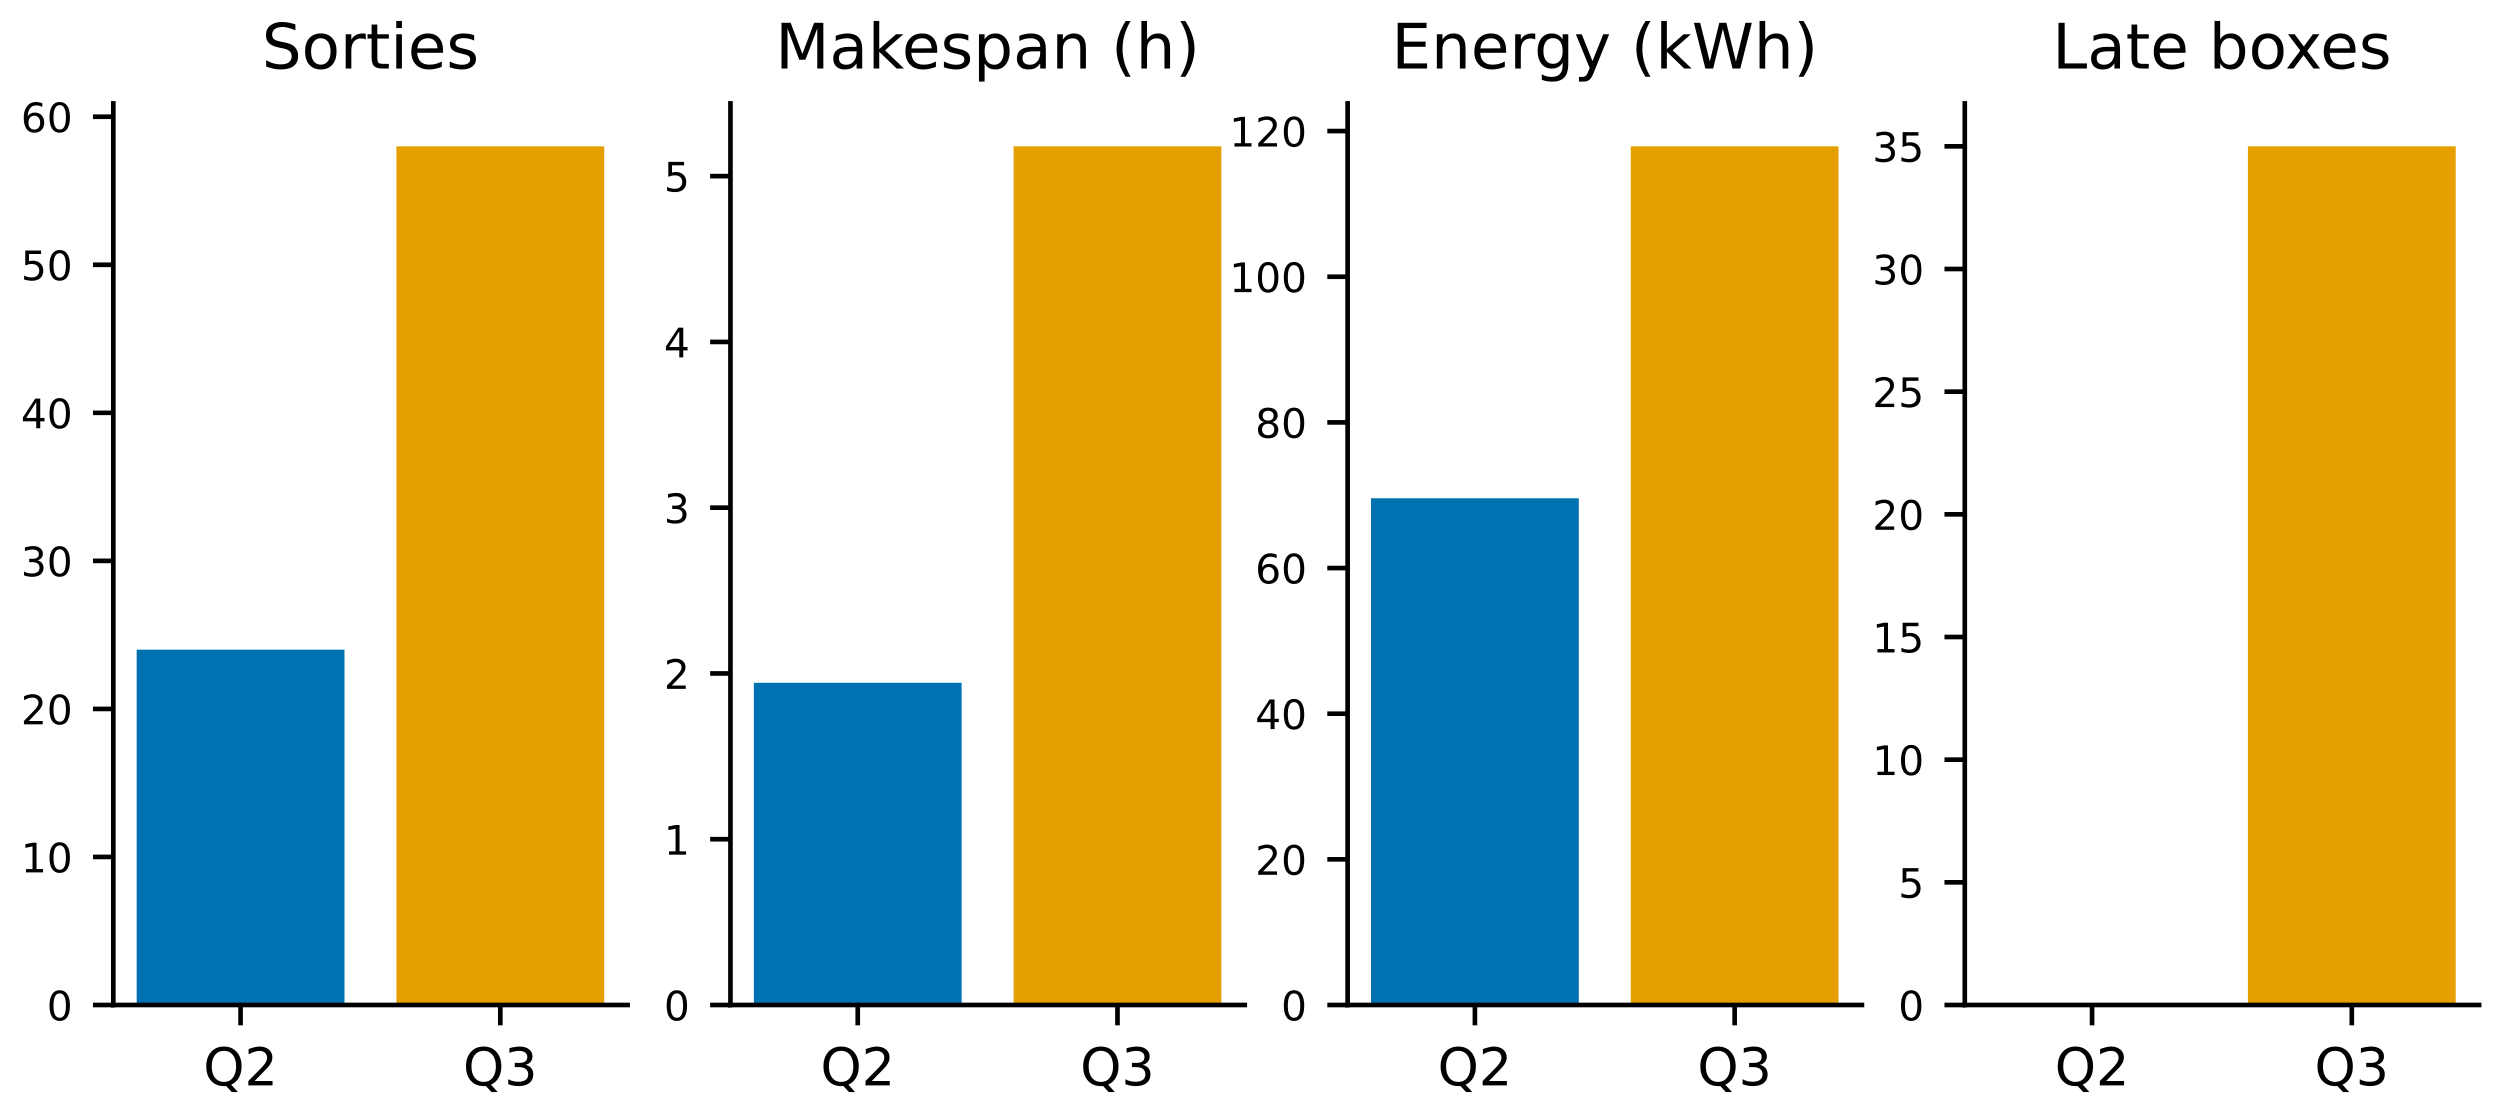
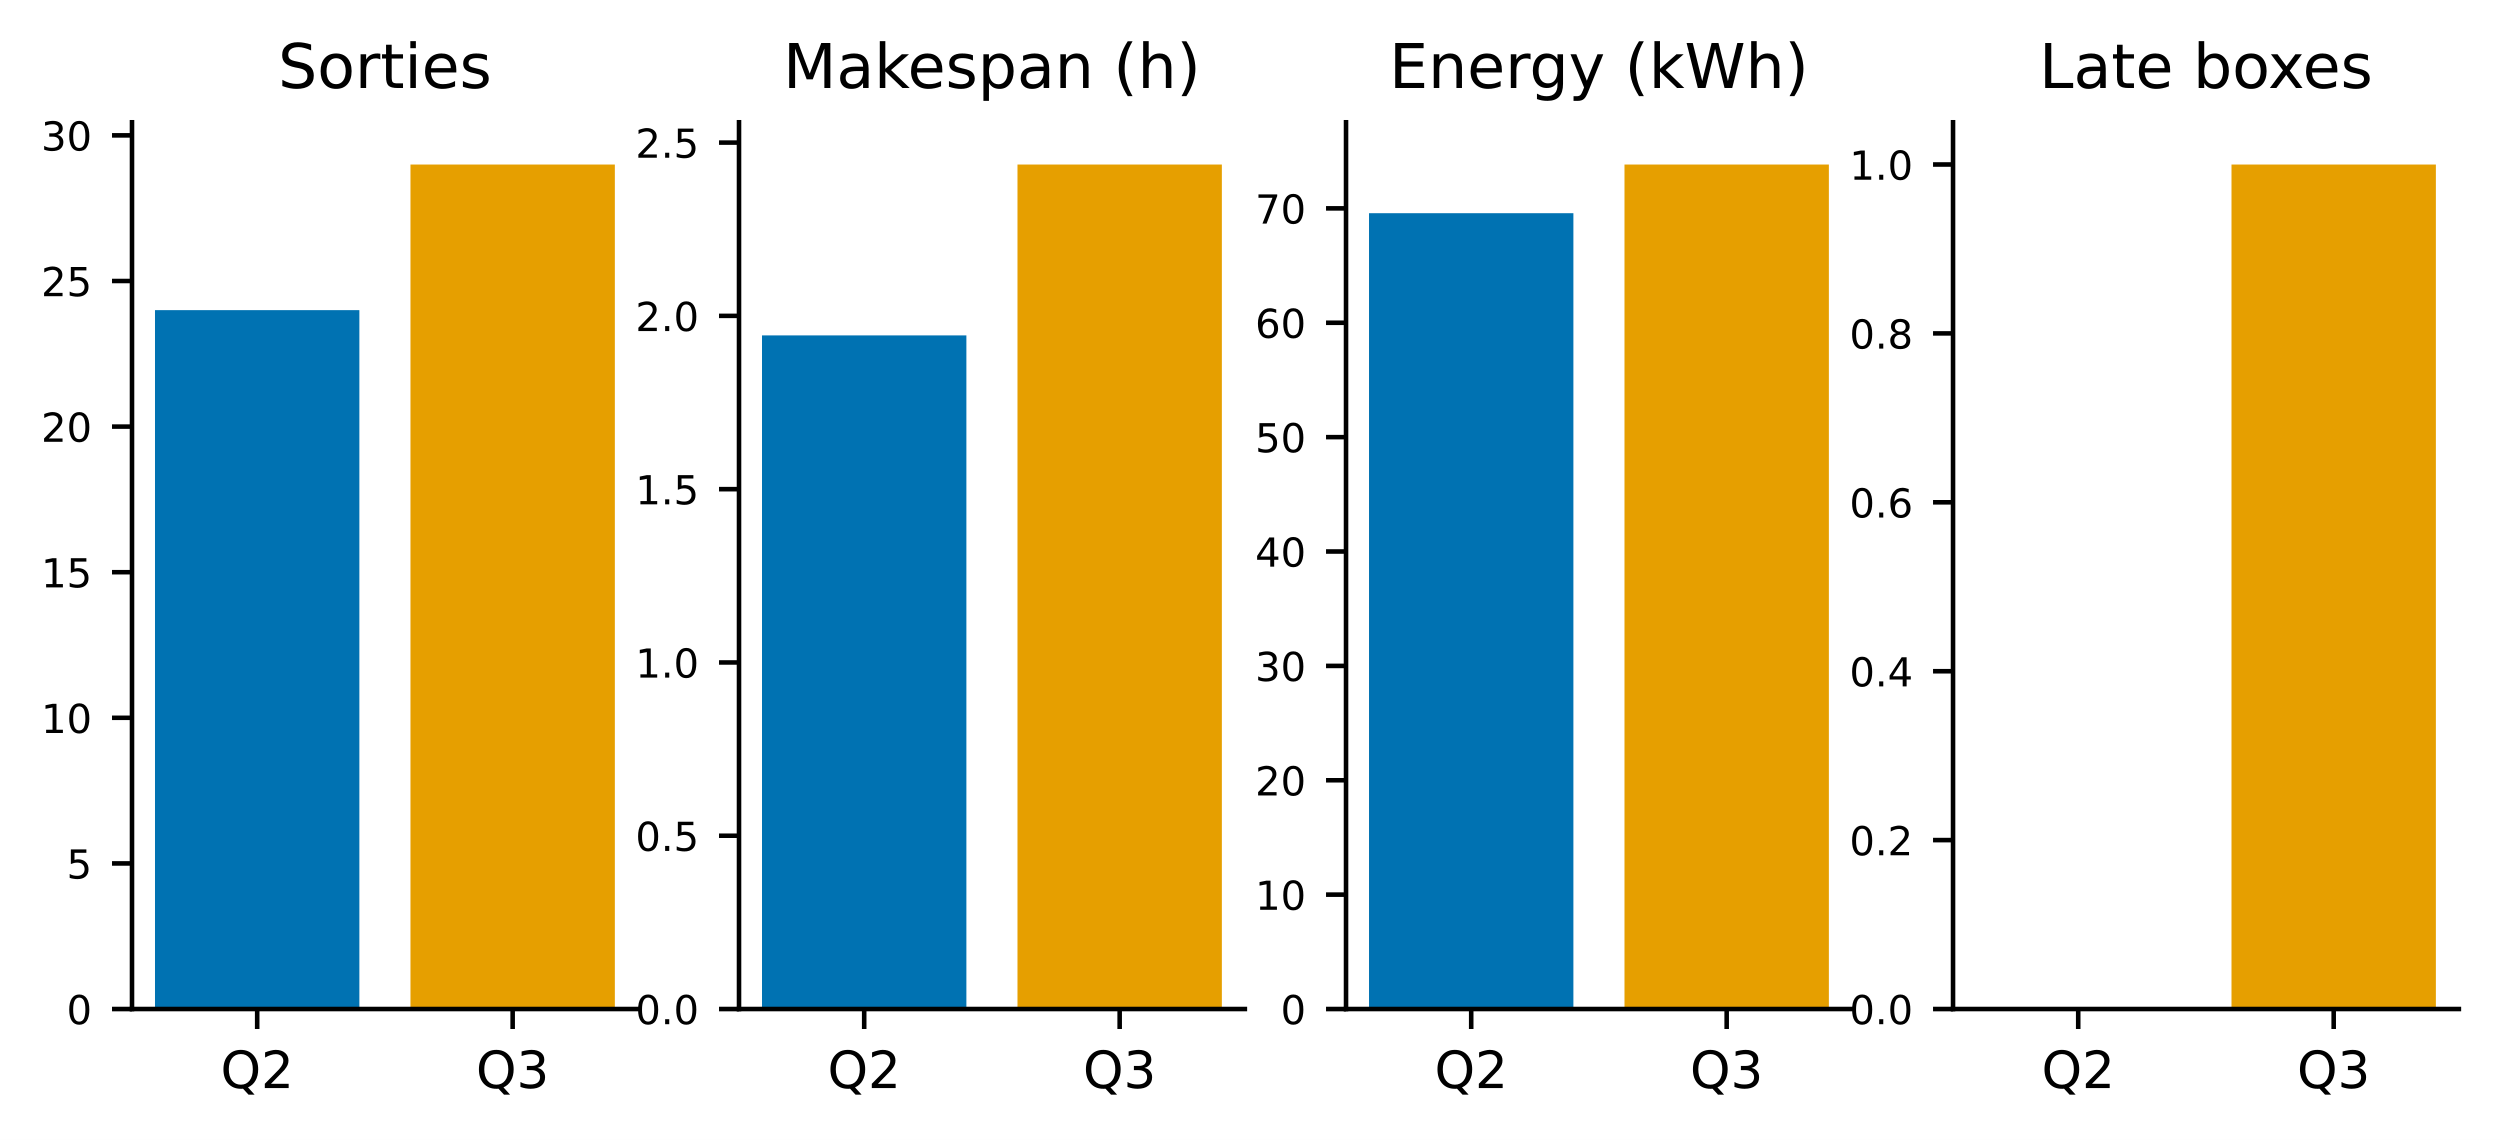
- <svg xmlns="http://www.w3.org/2000/svg" xmlns:xlink="http://www.w3.org/1999/xlink" width="430.447pt" height="192.638pt" viewBox="0 0 430.447 192.638" version="1.1">
+ <svg xmlns="http://www.w3.org/2000/svg" xmlns:xlink="http://www.w3.org/1999/xlink" width="437.647pt" height="199.549pt" viewBox="0 0 437.647 199.549" version="1.1">
  <defs>
    <style type="text/css">*{stroke-linejoin: round; stroke-linecap: butt}</style>
  </defs>
  <g id="figure_1">
    <g id="patch_1">
-       <path d="M -0 192.638  L 430.447 192.638  L 430.447 0  L -0 0  z " style="fill: #ffffff" />
+       <path d="M 0 199.549  L 437.647 199.549  L 437.647 -0  L 0 -0  z " style="fill: #ffffff" />
    </g>
    <g id="axes_1">
      <g id="patch_2">
-         <path d="M 19.508 173.038  L 108.06 173.038  L 108.06 17.806  L 19.508 17.806  z " style="fill: #ffffff" />
+         <path d="M 23.108 176.638  L 111.66 176.638  L 111.66 21.406  L 23.108 21.406  z " style="fill: #ffffff" />
      </g>
      <g id="patch_3">
-         <path d="M 23.533 173.038  L 59.311 173.038  L 59.311 111.863  L 23.533 111.863  z " clip-path="url(#pbd1ccfad8d)" style="fill: #0072b2" />
+         <path d="M 27.133 176.638  L 62.911 176.638  L 62.911 54.288  L 27.133 54.288  z " clip-path="url(#p509af8be00)" style="fill: #0072b2" />
      </g>
      <g id="patch_4">
-         <path d="M 68.256 173.038  L 104.035 173.038  L 104.035 25.198  L 68.256 25.198  z " clip-path="url(#pbd1ccfad8d)" style="fill: #e69f00" />
+         <path d="M 71.856 176.638  L 107.635 176.638  L 107.635 28.798  L 71.856 28.798  z " clip-path="url(#p509af8be00)" style="fill: #e69f00" />
      </g>
      <g id="matplotlib.axis_1">
        <g id="xtick_1">
          <g id="line2d_1">
            <defs>
-               <path id="m83d891152d" d="M 0 0  L 0 3.5  " style="stroke: #000000; stroke-width: 0.8" />
+               <path id="m4ab9495dc7" d="M 0 0  L 0 3.5  " style="stroke: #000000; stroke-width: 0.8" />
            </defs>
            <g>
-               <use xlink:href="#m83d891152d" x="41.422" y="173.038" style="stroke: #000000; stroke-width: 0.8" />
+               <use xlink:href="#m4ab9495dc7" x="45.022" y="176.638" style="stroke: #000000; stroke-width: 0.8" />
            </g>
          </g>
          <g id="text_1">
-             <text style="font-size: 9px; font-family: 'DejaVu Sans', 'Bitstream Vera Sans', 'Computer Modern Sans Serif', 'Lucida Grande', 'Verdana', 'Geneva', 'Lucid', 'Arial', 'Helvetica', 'Avant Garde', sans-serif; text-anchor: middle" x="41.422" y="186.876" transform="rotate(-0 41.42193 186.8762)">Q2</text>
+             <text style="font-size: 9px; font-family: 'DejaVu Sans', 'Bitstream Vera Sans', 'Computer Modern Sans Serif', 'Lucida Grande', 'Verdana', 'Geneva', 'Lucid', 'Arial', 'Helvetica', 'Avant Garde', sans-serif; text-anchor: middle" x="45.022" y="190.477" transform="rotate(-0 45.02193 190.4769)">Q2</text>
          </g>
        </g>
        <g id="xtick_2">
          <g id="line2d_2">
            <g>
-               <use xlink:href="#m83d891152d" x="86.145" y="173.038" style="stroke: #000000; stroke-width: 0.8" />
+               <use xlink:href="#m4ab9495dc7" x="89.745" y="176.638" style="stroke: #000000; stroke-width: 0.8" />
            </g>
          </g>
          <g id="text_2">
-             <text style="font-size: 9px; font-family: 'DejaVu Sans', 'Bitstream Vera Sans', 'Computer Modern Sans Serif', 'Lucida Grande', 'Verdana', 'Geneva', 'Lucid', 'Arial', 'Helvetica', 'Avant Garde', sans-serif; text-anchor: middle" x="86.145" y="186.876" transform="rotate(-0 86.14525 186.8762)">Q3</text>
+             <text style="font-size: 9px; font-family: 'DejaVu Sans', 'Bitstream Vera Sans', 'Computer Modern Sans Serif', 'Lucida Grande', 'Verdana', 'Geneva', 'Lucid', 'Arial', 'Helvetica', 'Avant Garde', sans-serif; text-anchor: middle" x="89.745" y="190.477" transform="rotate(-0 89.74525 190.4769)">Q3</text>
          </g>
        </g>
      </g>
      <g id="matplotlib.axis_2">
        <g id="ytick_1">
          <g id="line2d_3">
            <defs>
-               <path id="mec3fb787ca" d="M 0 0  L -3.5 0  " style="stroke: #000000; stroke-width: 0.8" />
+               <path id="mc6337fe862" d="M 0 0  L -3.5 0  " style="stroke: #000000; stroke-width: 0.8" />
            </defs>
            <g>
-               <use xlink:href="#mec3fb787ca" x="19.508" y="173.038" style="stroke: #000000; stroke-width: 0.8" />
+               <use xlink:href="#mc6337fe862" x="23.108" y="176.638" style="stroke: #000000; stroke-width: 0.8" />
            </g>
          </g>
          <g id="text_3">
-             <text style="font-size: 7px; font-family: 'DejaVu Sans', 'Bitstream Vera Sans', 'Computer Modern Sans Serif', 'Lucida Grande', 'Verdana', 'Geneva', 'Lucid', 'Arial', 'Helvetica', 'Avant Garde', sans-serif; text-anchor: end" x="12.508" y="175.697" transform="rotate(-0 12.5075 175.6975)">0</text>
+             <text style="font-size: 7px; font-family: 'DejaVu Sans', 'Bitstream Vera Sans', 'Computer Modern Sans Serif', 'Lucida Grande', 'Verdana', 'Geneva', 'Lucid', 'Arial', 'Helvetica', 'Avant Garde', sans-serif; text-anchor: end" x="16.108" y="179.298" transform="rotate(-0 16.1075 179.2978)">0</text>
          </g>
        </g>
        <g id="ytick_2">
          <g id="line2d_4">
            <g>
-               <use xlink:href="#mec3fb787ca" x="19.508" y="147.549" style="stroke: #000000; stroke-width: 0.8" />
+               <use xlink:href="#mc6337fe862" x="23.108" y="151.149" style="stroke: #000000; stroke-width: 0.8" />
            </g>
          </g>
          <g id="text_4">
-             <text style="font-size: 7px; font-family: 'DejaVu Sans', 'Bitstream Vera Sans', 'Computer Modern Sans Serif', 'Lucida Grande', 'Verdana', 'Geneva', 'Lucid', 'Arial', 'Helvetica', 'Avant Garde', sans-serif; text-anchor: end" x="12.508" y="150.208" transform="rotate(-0 12.5075 150.2078)">10</text>
+             <text style="font-size: 7px; font-family: 'DejaVu Sans', 'Bitstream Vera Sans', 'Computer Modern Sans Serif', 'Lucida Grande', 'Verdana', 'Geneva', 'Lucid', 'Arial', 'Helvetica', 'Avant Garde', sans-serif; text-anchor: end" x="16.108" y="153.808" transform="rotate(-0 16.1075 153.8081)">5</text>
          </g>
        </g>
        <g id="ytick_3">
          <g id="line2d_5">
            <g>
-               <use xlink:href="#mec3fb787ca" x="19.508" y="122.059" style="stroke: #000000; stroke-width: 0.8" />
+               <use xlink:href="#mc6337fe862" x="23.108" y="125.659" style="stroke: #000000; stroke-width: 0.8" />
            </g>
          </g>
          <g id="text_5">
-             <text style="font-size: 7px; font-family: 'DejaVu Sans', 'Bitstream Vera Sans', 'Computer Modern Sans Serif', 'Lucida Grande', 'Verdana', 'Geneva', 'Lucid', 'Arial', 'Helvetica', 'Avant Garde', sans-serif; text-anchor: end" x="12.508" y="124.718" transform="rotate(-0 12.5075 124.7182)">20</text>
+             <text style="font-size: 7px; font-family: 'DejaVu Sans', 'Bitstream Vera Sans', 'Computer Modern Sans Serif', 'Lucida Grande', 'Verdana', 'Geneva', 'Lucid', 'Arial', 'Helvetica', 'Avant Garde', sans-serif; text-anchor: end" x="16.108" y="128.318" transform="rotate(-0 16.1075 128.3185)">10</text>
          </g>
        </g>
        <g id="ytick_4">
          <g id="line2d_6">
            <g>
-               <use xlink:href="#mec3fb787ca" x="19.508" y="96.569" style="stroke: #000000; stroke-width: 0.8" />
+               <use xlink:href="#mc6337fe862" x="23.108" y="100.169" style="stroke: #000000; stroke-width: 0.8" />
            </g>
          </g>
          <g id="text_6">
-             <text style="font-size: 7px; font-family: 'DejaVu Sans', 'Bitstream Vera Sans', 'Computer Modern Sans Serif', 'Lucida Grande', 'Verdana', 'Geneva', 'Lucid', 'Arial', 'Helvetica', 'Avant Garde', sans-serif; text-anchor: end" x="12.508" y="99.229" transform="rotate(-0 12.5075 99.22853)">30</text>
+             <text style="font-size: 7px; font-family: 'DejaVu Sans', 'Bitstream Vera Sans', 'Computer Modern Sans Serif', 'Lucida Grande', 'Verdana', 'Geneva', 'Lucid', 'Arial', 'Helvetica', 'Avant Garde', sans-serif; text-anchor: end" x="16.108" y="102.829" transform="rotate(-0 16.1075 102.8288)">15</text>
          </g>
        </g>
        <g id="ytick_5">
          <g id="line2d_7">
            <g>
-               <use xlink:href="#mec3fb787ca" x="19.508" y="71.08" style="stroke: #000000; stroke-width: 0.8" />
+               <use xlink:href="#mc6337fe862" x="23.108" y="74.68" style="stroke: #000000; stroke-width: 0.8" />
            </g>
          </g>
          <g id="text_7">
-             <text style="font-size: 7px; font-family: 'DejaVu Sans', 'Bitstream Vera Sans', 'Computer Modern Sans Serif', 'Lucida Grande', 'Verdana', 'Geneva', 'Lucid', 'Arial', 'Helvetica', 'Avant Garde', sans-serif; text-anchor: end" x="12.508" y="73.739" transform="rotate(-0 12.5075 73.73887)">40</text>
+             <text style="font-size: 7px; font-family: 'DejaVu Sans', 'Bitstream Vera Sans', 'Computer Modern Sans Serif', 'Lucida Grande', 'Verdana', 'Geneva', 'Lucid', 'Arial', 'Helvetica', 'Avant Garde', sans-serif; text-anchor: end" x="16.108" y="77.339" transform="rotate(-0 16.1075 77.33915)">20</text>
          </g>
        </g>
        <g id="ytick_6">
          <g id="line2d_8">
            <g>
-               <use xlink:href="#mec3fb787ca" x="19.508" y="45.59" style="stroke: #000000; stroke-width: 0.8" />
+               <use xlink:href="#mc6337fe862" x="23.108" y="49.19" style="stroke: #000000; stroke-width: 0.8" />
            </g>
          </g>
          <g id="text_8">
-             <text style="font-size: 7px; font-family: 'DejaVu Sans', 'Bitstream Vera Sans', 'Computer Modern Sans Serif', 'Lucida Grande', 'Verdana', 'Geneva', 'Lucid', 'Arial', 'Helvetica', 'Avant Garde', sans-serif; text-anchor: end" x="12.508" y="48.249" transform="rotate(-0 12.5075 48.24922)">50</text>
+             <text style="font-size: 7px; font-family: 'DejaVu Sans', 'Bitstream Vera Sans', 'Computer Modern Sans Serif', 'Lucida Grande', 'Verdana', 'Geneva', 'Lucid', 'Arial', 'Helvetica', 'Avant Garde', sans-serif; text-anchor: end" x="16.108" y="51.849" transform="rotate(-0 16.1075 51.84949)">25</text>
          </g>
        </g>
        <g id="ytick_7">
          <g id="line2d_9">
            <g>
-               <use xlink:href="#mec3fb787ca" x="19.508" y="20.1" style="stroke: #000000; stroke-width: 0.8" />
+               <use xlink:href="#mc6337fe862" x="23.108" y="23.7" style="stroke: #000000; stroke-width: 0.8" />
            </g>
          </g>
          <g id="text_9">
-             <text style="font-size: 7px; font-family: 'DejaVu Sans', 'Bitstream Vera Sans', 'Computer Modern Sans Serif', 'Lucida Grande', 'Verdana', 'Geneva', 'Lucid', 'Arial', 'Helvetica', 'Avant Garde', sans-serif; text-anchor: end" x="12.508" y="22.76" transform="rotate(-0 12.5075 22.75956)">60</text>
+             <text style="font-size: 7px; font-family: 'DejaVu Sans', 'Bitstream Vera Sans', 'Computer Modern Sans Serif', 'Lucida Grande', 'Verdana', 'Geneva', 'Lucid', 'Arial', 'Helvetica', 'Avant Garde', sans-serif; text-anchor: end" x="16.108" y="26.36" transform="rotate(-0 16.1075 26.35984)">30</text>
          </g>
        </g>
      </g>
      <g id="patch_5">
-         <path d="M 19.508 173.038  L 19.508 17.806  " style="fill: none; stroke: #000000; stroke-width: 0.8; stroke-linejoin: miter; stroke-linecap: square" />
+         <path d="M 23.108 176.638  L 23.108 21.406  " style="fill: none; stroke: #000000; stroke-width: 0.8; stroke-linejoin: miter; stroke-linecap: square" />
      </g>
      <g id="patch_6">
-         <path d="M 19.508 173.038  L 108.06 173.038  " style="fill: none; stroke: #000000; stroke-width: 0.8; stroke-linejoin: miter; stroke-linecap: square" />
+         <path d="M 23.108 176.638  L 111.66 176.638  " style="fill: none; stroke: #000000; stroke-width: 0.8; stroke-linejoin: miter; stroke-linecap: square" />
      </g>
      <g id="text_10">
-         <text style="font-size: 10.8px; font-family: 'DejaVu Sans', 'Bitstream Vera Sans', 'Computer Modern Sans Serif', 'Lucida Grande', 'Verdana', 'Geneva', 'Lucid', 'Arial', 'Helvetica', 'Avant Garde', sans-serif; text-anchor: middle" x="63.784" y="11.806" transform="rotate(-0 63.78359 11.80631)">Sorties</text>
+         <text style="font-size: 10.8px; font-family: 'DejaVu Sans', 'Bitstream Vera Sans', 'Computer Modern Sans Serif', 'Lucida Grande', 'Verdana', 'Geneva', 'Lucid', 'Arial', 'Helvetica', 'Avant Garde', sans-serif; text-anchor: middle" x="67.384" y="15.406" transform="rotate(-0 67.38359 15.40631)">Sorties</text>
      </g>
    </g>
    <g id="axes_2">
      <g id="patch_7">
-         <path d="M 125.77 173.038  L 214.322 173.038  L 214.322 17.806  L 125.77 17.806  z " style="fill: #ffffff" />
+         <path d="M 129.37 176.638  L 217.922 176.638  L 217.922 21.406  L 129.37 21.406  z " style="fill: #ffffff" />
      </g>
      <g id="patch_8">
-         <path d="M 129.795 173.038  L 165.574 173.038  L 165.574 117.559  L 129.795 117.559  z " clip-path="url(#p0e16470e61)" style="fill: #0072b2" />
+         <path d="M 133.395 176.638  L 169.174 176.638  L 169.174 58.709  L 133.395 58.709  z " clip-path="url(#p651e10db26)" style="fill: #0072b2" />
      </g>
      <g id="patch_9">
-         <path d="M 174.519 173.038  L 210.297 173.038  L 210.297 25.198  L 174.519 25.198  z " clip-path="url(#p0e16470e61)" style="fill: #e69f00" />
+         <path d="M 178.119 176.638  L 213.897 176.638  L 213.897 28.798  L 178.119 28.798  z " clip-path="url(#p651e10db26)" style="fill: #e69f00" />
      </g>
      <g id="matplotlib.axis_3">
        <g id="xtick_3">
          <g id="line2d_10">
            <g>
-               <use xlink:href="#m83d891152d" x="147.685" y="173.038" style="stroke: #000000; stroke-width: 0.8" />
+               <use xlink:href="#m4ab9495dc7" x="151.285" y="176.638" style="stroke: #000000; stroke-width: 0.8" />
            </g>
          </g>
          <g id="text_11">
-             <text style="font-size: 9px; font-family: 'DejaVu Sans', 'Bitstream Vera Sans', 'Computer Modern Sans Serif', 'Lucida Grande', 'Verdana', 'Geneva', 'Lucid', 'Arial', 'Helvetica', 'Avant Garde', sans-serif; text-anchor: middle" x="147.685" y="186.876" transform="rotate(-0 147.6845 186.8762)">Q2</text>
+             <text style="font-size: 9px; font-family: 'DejaVu Sans', 'Bitstream Vera Sans', 'Computer Modern Sans Serif', 'Lucida Grande', 'Verdana', 'Geneva', 'Lucid', 'Arial', 'Helvetica', 'Avant Garde', sans-serif; text-anchor: middle" x="151.285" y="190.477" transform="rotate(-0 151.2845 190.4769)">Q2</text>
          </g>
        </g>
        <g id="xtick_4">
          <g id="line2d_11">
            <g>
-               <use xlink:href="#m83d891152d" x="192.408" y="173.038" style="stroke: #000000; stroke-width: 0.8" />
+               <use xlink:href="#m4ab9495dc7" x="196.008" y="176.638" style="stroke: #000000; stroke-width: 0.8" />
            </g>
          </g>
          <g id="text_12">
-             <text style="font-size: 9px; font-family: 'DejaVu Sans', 'Bitstream Vera Sans', 'Computer Modern Sans Serif', 'Lucida Grande', 'Verdana', 'Geneva', 'Lucid', 'Arial', 'Helvetica', 'Avant Garde', sans-serif; text-anchor: middle" x="192.408" y="186.876" transform="rotate(-0 192.4079 186.8762)">Q3</text>
+             <text style="font-size: 9px; font-family: 'DejaVu Sans', 'Bitstream Vera Sans', 'Computer Modern Sans Serif', 'Lucida Grande', 'Verdana', 'Geneva', 'Lucid', 'Arial', 'Helvetica', 'Avant Garde', sans-serif; text-anchor: middle" x="196.008" y="190.477" transform="rotate(-0 196.0079 190.4769)">Q3</text>
          </g>
        </g>
      </g>
      <g id="matplotlib.axis_4">
        <g id="ytick_8">
          <g id="line2d_12">
            <g>
-               <use xlink:href="#mec3fb787ca" x="125.77" y="173.038" style="stroke: #000000; stroke-width: 0.8" />
+               <use xlink:href="#mc6337fe862" x="129.37" y="176.638" style="stroke: #000000; stroke-width: 0.8" />
            </g>
          </g>
          <g id="text_13">
-             <text style="font-size: 7px; font-family: 'DejaVu Sans', 'Bitstream Vera Sans', 'Computer Modern Sans Serif', 'Lucida Grande', 'Verdana', 'Geneva', 'Lucid', 'Arial', 'Helvetica', 'Avant Garde', sans-serif; text-anchor: end" x="118.77" y="175.697" transform="rotate(-0 118.7701 175.6975)">0</text>
+             <text style="font-size: 7px; font-family: 'DejaVu Sans', 'Bitstream Vera Sans', 'Computer Modern Sans Serif', 'Lucida Grande', 'Verdana', 'Geneva', 'Lucid', 'Arial', 'Helvetica', 'Avant Garde', sans-serif; text-anchor: end" x="122.37" y="179.298" transform="rotate(-0 122.3701 179.2978)">0.0</text>
          </g>
        </g>
        <g id="ytick_9">
          <g id="line2d_13">
            <g>
-               <use xlink:href="#mec3fb787ca" x="125.77" y="144.496" style="stroke: #000000; stroke-width: 0.8" />
+               <use xlink:href="#mc6337fe862" x="129.37" y="146.303" style="stroke: #000000; stroke-width: 0.8" />
            </g>
          </g>
          <g id="text_14">
-             <text style="font-size: 7px; font-family: 'DejaVu Sans', 'Bitstream Vera Sans', 'Computer Modern Sans Serif', 'Lucida Grande', 'Verdana', 'Geneva', 'Lucid', 'Arial', 'Helvetica', 'Avant Garde', sans-serif; text-anchor: end" x="118.77" y="147.155" transform="rotate(-0 118.7701 147.1554)">1</text>
+             <text style="font-size: 7px; font-family: 'DejaVu Sans', 'Bitstream Vera Sans', 'Computer Modern Sans Serif', 'Lucida Grande', 'Verdana', 'Geneva', 'Lucid', 'Arial', 'Helvetica', 'Avant Garde', sans-serif; text-anchor: end" x="122.37" y="148.962" transform="rotate(-0 122.3701 148.9624)">0.5</text>
          </g>
        </g>
        <g id="ytick_10">
          <g id="line2d_14">
            <g>
-               <use xlink:href="#mec3fb787ca" x="125.77" y="115.954" style="stroke: #000000; stroke-width: 0.8" />
+               <use xlink:href="#mc6337fe862" x="129.37" y="115.968" style="stroke: #000000; stroke-width: 0.8" />
            </g>
          </g>
          <g id="text_15">
-             <text style="font-size: 7px; font-family: 'DejaVu Sans', 'Bitstream Vera Sans', 'Computer Modern Sans Serif', 'Lucida Grande', 'Verdana', 'Geneva', 'Lucid', 'Arial', 'Helvetica', 'Avant Garde', sans-serif; text-anchor: end" x="118.77" y="118.613" transform="rotate(-0 118.7701 118.6133)">2</text>
+             <text style="font-size: 7px; font-family: 'DejaVu Sans', 'Bitstream Vera Sans', 'Computer Modern Sans Serif', 'Lucida Grande', 'Verdana', 'Geneva', 'Lucid', 'Arial', 'Helvetica', 'Avant Garde', sans-serif; text-anchor: end" x="122.37" y="118.627" transform="rotate(-0 122.3701 118.6271)">1.0</text>
          </g>
        </g>
        <g id="ytick_11">
          <g id="line2d_15">
            <g>
-               <use xlink:href="#mec3fb787ca" x="125.77" y="87.412" style="stroke: #000000; stroke-width: 0.8" />
+               <use xlink:href="#mc6337fe862" x="129.37" y="85.632" style="stroke: #000000; stroke-width: 0.8" />
            </g>
          </g>
          <g id="text_16">
-             <text style="font-size: 7px; font-family: 'DejaVu Sans', 'Bitstream Vera Sans', 'Computer Modern Sans Serif', 'Lucida Grande', 'Verdana', 'Geneva', 'Lucid', 'Arial', 'Helvetica', 'Avant Garde', sans-serif; text-anchor: end" x="118.77" y="90.071" transform="rotate(-0 118.7701 90.07117)">3</text>
+             <text style="font-size: 7px; font-family: 'DejaVu Sans', 'Bitstream Vera Sans', 'Computer Modern Sans Serif', 'Lucida Grande', 'Verdana', 'Geneva', 'Lucid', 'Arial', 'Helvetica', 'Avant Garde', sans-serif; text-anchor: end" x="122.37" y="88.292" transform="rotate(-0 122.3701 88.2917)">1.5</text>
          </g>
        </g>
        <g id="ytick_12">
          <g id="line2d_16">
            <g>
-               <use xlink:href="#mec3fb787ca" x="125.77" y="58.87" style="stroke: #000000; stroke-width: 0.8" />
+               <use xlink:href="#mc6337fe862" x="129.37" y="55.297" style="stroke: #000000; stroke-width: 0.8" />
            </g>
          </g>
          <g id="text_17">
-             <text style="font-size: 7px; font-family: 'DejaVu Sans', 'Bitstream Vera Sans', 'Computer Modern Sans Serif', 'Lucida Grande', 'Verdana', 'Geneva', 'Lucid', 'Arial', 'Helvetica', 'Avant Garde', sans-serif; text-anchor: end" x="118.77" y="61.529" transform="rotate(-0 118.7701 61.52907)">4</text>
+             <text style="font-size: 7px; font-family: 'DejaVu Sans', 'Bitstream Vera Sans', 'Computer Modern Sans Serif', 'Lucida Grande', 'Verdana', 'Geneva', 'Lucid', 'Arial', 'Helvetica', 'Avant Garde', sans-serif; text-anchor: end" x="122.37" y="57.956" transform="rotate(-0 122.3701 57.95635)">2.0</text>
          </g>
        </g>
        <g id="ytick_13">
          <g id="line2d_17">
            <g>
-               <use xlink:href="#mec3fb787ca" x="125.77" y="30.328" style="stroke: #000000; stroke-width: 0.8" />
+               <use xlink:href="#mc6337fe862" x="129.37" y="24.962" style="stroke: #000000; stroke-width: 0.8" />
            </g>
          </g>
          <g id="text_18">
-             <text style="font-size: 7px; font-family: 'DejaVu Sans', 'Bitstream Vera Sans', 'Computer Modern Sans Serif', 'Lucida Grande', 'Verdana', 'Geneva', 'Lucid', 'Arial', 'Helvetica', 'Avant Garde', sans-serif; text-anchor: end" x="118.77" y="32.987" transform="rotate(-0 118.7701 32.98696)">5</text>
+             <text style="font-size: 7px; font-family: 'DejaVu Sans', 'Bitstream Vera Sans', 'Computer Modern Sans Serif', 'Lucida Grande', 'Verdana', 'Geneva', 'Lucid', 'Arial', 'Helvetica', 'Avant Garde', sans-serif; text-anchor: end" x="122.37" y="27.621" transform="rotate(-0 122.3701 27.621)">2.5</text>
          </g>
        </g>
      </g>
      <g id="patch_10">
-         <path d="M 125.77 173.038  L 125.77 17.806  " style="fill: none; stroke: #000000; stroke-width: 0.8; stroke-linejoin: miter; stroke-linecap: square" />
+         <path d="M 129.37 176.638  L 129.37 21.406  " style="fill: none; stroke: #000000; stroke-width: 0.8; stroke-linejoin: miter; stroke-linecap: square" />
      </g>
      <g id="patch_11">
-         <path d="M 125.77 173.038  L 214.322 173.038  " style="fill: none; stroke: #000000; stroke-width: 0.8; stroke-linejoin: miter; stroke-linecap: square" />
+         <path d="M 129.37 176.638  L 217.922 176.638  " style="fill: none; stroke: #000000; stroke-width: 0.8; stroke-linejoin: miter; stroke-linecap: square" />
      </g>
      <g id="text_19">
-         <text style="font-size: 10.8px; font-family: 'DejaVu Sans', 'Bitstream Vera Sans', 'Computer Modern Sans Serif', 'Lucida Grande', 'Verdana', 'Geneva', 'Lucid', 'Arial', 'Helvetica', 'Avant Garde', sans-serif; text-anchor: middle" x="170.046" y="11.806" transform="rotate(-0 170.0462 11.80631)">Makespan (h)</text>
+         <text style="font-size: 10.8px; font-family: 'DejaVu Sans', 'Bitstream Vera Sans', 'Computer Modern Sans Serif', 'Lucida Grande', 'Verdana', 'Geneva', 'Lucid', 'Arial', 'Helvetica', 'Avant Garde', sans-serif; text-anchor: middle" x="173.646" y="15.406" transform="rotate(-0 173.6462 15.40631)">Makespan (h)</text>
      </g>
    </g>
    <g id="axes_3">
      <g id="patch_12">
-         <path d="M 232.033 173.038  L 320.585 173.038  L 320.585 17.806  L 232.033 17.806  z " style="fill: #ffffff" />
+         <path d="M 235.633 176.638  L 324.185 176.638  L 324.185 21.406  L 235.633 21.406  z " style="fill: #ffffff" />
      </g>
      <g id="patch_13">
-         <path d="M 236.058 173.038  L 271.836 173.038  L 271.836 85.792  L 236.058 85.792  z " clip-path="url(#p30eeead62e)" style="fill: #0072b2" />
+         <path d="M 239.658 176.638  L 275.436 176.638  L 275.436 37.318  L 239.658 37.318  z " clip-path="url(#p2178c3167c)" style="fill: #0072b2" />
      </g>
      <g id="patch_14">
-         <path d="M 280.781 173.038  L 316.56 173.038  L 316.56 25.198  L 280.781 25.198  z " clip-path="url(#p30eeead62e)" style="fill: #e69f00" />
+         <path d="M 284.381 176.638  L 320.16 176.638  L 320.16 28.798  L 284.381 28.798  z " clip-path="url(#p2178c3167c)" style="fill: #e69f00" />
      </g>
      <g id="matplotlib.axis_5">
        <g id="xtick_5">
          <g id="line2d_18">
            <g>
-               <use xlink:href="#m83d891152d" x="253.947" y="173.038" style="stroke: #000000; stroke-width: 0.8" />
+               <use xlink:href="#m4ab9495dc7" x="257.547" y="176.638" style="stroke: #000000; stroke-width: 0.8" />
            </g>
          </g>
          <g id="text_20">
-             <text style="font-size: 9px; font-family: 'DejaVu Sans', 'Bitstream Vera Sans', 'Computer Modern Sans Serif', 'Lucida Grande', 'Verdana', 'Geneva', 'Lucid', 'Arial', 'Helvetica', 'Avant Garde', sans-serif; text-anchor: middle" x="253.947" y="186.876" transform="rotate(-0 253.9471 186.8762)">Q2</text>
+             <text style="font-size: 9px; font-family: 'DejaVu Sans', 'Bitstream Vera Sans', 'Computer Modern Sans Serif', 'Lucida Grande', 'Verdana', 'Geneva', 'Lucid', 'Arial', 'Helvetica', 'Avant Garde', sans-serif; text-anchor: middle" x="257.547" y="190.477" transform="rotate(-0 257.5471 190.4769)">Q2</text>
          </g>
        </g>
        <g id="xtick_6">
          <g id="line2d_19">
            <g>
-               <use xlink:href="#m83d891152d" x="298.67" y="173.038" style="stroke: #000000; stroke-width: 0.8" />
+               <use xlink:href="#m4ab9495dc7" x="302.27" y="176.638" style="stroke: #000000; stroke-width: 0.8" />
            </g>
          </g>
          <g id="text_21">
-             <text style="font-size: 9px; font-family: 'DejaVu Sans', 'Bitstream Vera Sans', 'Computer Modern Sans Serif', 'Lucida Grande', 'Verdana', 'Geneva', 'Lucid', 'Arial', 'Helvetica', 'Avant Garde', sans-serif; text-anchor: middle" x="298.67" y="186.876" transform="rotate(-0 298.6705 186.8762)">Q3</text>
+             <text style="font-size: 9px; font-family: 'DejaVu Sans', 'Bitstream Vera Sans', 'Computer Modern Sans Serif', 'Lucida Grande', 'Verdana', 'Geneva', 'Lucid', 'Arial', 'Helvetica', 'Avant Garde', sans-serif; text-anchor: middle" x="302.27" y="190.477" transform="rotate(-0 302.2705 190.4769)">Q3</text>
          </g>
        </g>
      </g>
      <g id="matplotlib.axis_6">
        <g id="ytick_14">
          <g id="line2d_20">
            <g>
-               <use xlink:href="#mec3fb787ca" x="232.033" y="173.038" style="stroke: #000000; stroke-width: 0.8" />
+               <use xlink:href="#mc6337fe862" x="235.633" y="176.638" style="stroke: #000000; stroke-width: 0.8" />
            </g>
          </g>
          <g id="text_22">
-             <text style="font-size: 7px; font-family: 'DejaVu Sans', 'Bitstream Vera Sans', 'Computer Modern Sans Serif', 'Lucida Grande', 'Verdana', 'Geneva', 'Lucid', 'Arial', 'Helvetica', 'Avant Garde', sans-serif; text-anchor: end" x="225.033" y="175.697" transform="rotate(-0 225.0327 175.6975)">0</text>
+             <text style="font-size: 7px; font-family: 'DejaVu Sans', 'Bitstream Vera Sans', 'Computer Modern Sans Serif', 'Lucida Grande', 'Verdana', 'Geneva', 'Lucid', 'Arial', 'Helvetica', 'Avant Garde', sans-serif; text-anchor: end" x="228.633" y="179.298" transform="rotate(-0 228.6327 179.2978)">0</text>
          </g>
        </g>
        <g id="ytick_15">
          <g id="line2d_21">
            <g>
-               <use xlink:href="#mec3fb787ca" x="232.033" y="147.96" style="stroke: #000000; stroke-width: 0.8" />
+               <use xlink:href="#mc6337fe862" x="235.633" y="156.615" style="stroke: #000000; stroke-width: 0.8" />
            </g>
          </g>
          <g id="text_23">
-             <text style="font-size: 7px; font-family: 'DejaVu Sans', 'Bitstream Vera Sans', 'Computer Modern Sans Serif', 'Lucida Grande', 'Verdana', 'Geneva', 'Lucid', 'Arial', 'Helvetica', 'Avant Garde', sans-serif; text-anchor: end" x="225.033" y="150.62" transform="rotate(-0 225.0327 150.6197)">20</text>
+             <text style="font-size: 7px; font-family: 'DejaVu Sans', 'Bitstream Vera Sans', 'Computer Modern Sans Serif', 'Lucida Grande', 'Verdana', 'Geneva', 'Lucid', 'Arial', 'Helvetica', 'Avant Garde', sans-serif; text-anchor: end" x="228.633" y="159.275" transform="rotate(-0 228.6327 159.2748)">10</text>
          </g>
        </g>
        <g id="ytick_16">
          <g id="line2d_22">
            <g>
-               <use xlink:href="#mec3fb787ca" x="232.033" y="122.883" style="stroke: #000000; stroke-width: 0.8" />
+               <use xlink:href="#mc6337fe862" x="235.633" y="136.592" style="stroke: #000000; stroke-width: 0.8" />
            </g>
          </g>
          <g id="text_24">
-             <text style="font-size: 7px; font-family: 'DejaVu Sans', 'Bitstream Vera Sans', 'Computer Modern Sans Serif', 'Lucida Grande', 'Verdana', 'Geneva', 'Lucid', 'Arial', 'Helvetica', 'Avant Garde', sans-serif; text-anchor: end" x="225.033" y="125.542" transform="rotate(-0 225.0327 125.5419)">40</text>
+             <text style="font-size: 7px; font-family: 'DejaVu Sans', 'Bitstream Vera Sans', 'Computer Modern Sans Serif', 'Lucida Grande', 'Verdana', 'Geneva', 'Lucid', 'Arial', 'Helvetica', 'Avant Garde', sans-serif; text-anchor: end" x="228.633" y="139.252" transform="rotate(-0 228.6327 139.2519)">20</text>
          </g>
        </g>
        <g id="ytick_17">
          <g id="line2d_23">
            <g>
-               <use xlink:href="#mec3fb787ca" x="232.033" y="97.805" style="stroke: #000000; stroke-width: 0.8" />
+               <use xlink:href="#mc6337fe862" x="235.633" y="116.57" style="stroke: #000000; stroke-width: 0.8" />
            </g>
          </g>
          <g id="text_25">
-             <text style="font-size: 7px; font-family: 'DejaVu Sans', 'Bitstream Vera Sans', 'Computer Modern Sans Serif', 'Lucida Grande', 'Verdana', 'Geneva', 'Lucid', 'Arial', 'Helvetica', 'Avant Garde', sans-serif; text-anchor: end" x="225.033" y="100.464" transform="rotate(-0 225.0327 100.464)">60</text>
+             <text style="font-size: 7px; font-family: 'DejaVu Sans', 'Bitstream Vera Sans', 'Computer Modern Sans Serif', 'Lucida Grande', 'Verdana', 'Geneva', 'Lucid', 'Arial', 'Helvetica', 'Avant Garde', sans-serif; text-anchor: end" x="228.633" y="119.229" transform="rotate(-0 228.6327 119.229)">30</text>
          </g>
        </g>
        <g id="ytick_18">
          <g id="line2d_24">
            <g>
-               <use xlink:href="#mec3fb787ca" x="232.033" y="72.727" style="stroke: #000000; stroke-width: 0.8" />
+               <use xlink:href="#mc6337fe862" x="235.633" y="96.547" style="stroke: #000000; stroke-width: 0.8" />
            </g>
          </g>
          <g id="text_26">
-             <text style="font-size: 7px; font-family: 'DejaVu Sans', 'Bitstream Vera Sans', 'Computer Modern Sans Serif', 'Lucida Grande', 'Verdana', 'Geneva', 'Lucid', 'Arial', 'Helvetica', 'Avant Garde', sans-serif; text-anchor: end" x="225.033" y="75.386" transform="rotate(-0 225.0327 75.38622)">80</text>
+             <text style="font-size: 7px; font-family: 'DejaVu Sans', 'Bitstream Vera Sans', 'Computer Modern Sans Serif', 'Lucida Grande', 'Verdana', 'Geneva', 'Lucid', 'Arial', 'Helvetica', 'Avant Garde', sans-serif; text-anchor: end" x="228.633" y="99.206" transform="rotate(-0 228.6327 99.20608)">40</text>
          </g>
        </g>
        <g id="ytick_19">
          <g id="line2d_25">
            <g>
-               <use xlink:href="#mec3fb787ca" x="232.033" y="47.649" style="stroke: #000000; stroke-width: 0.8" />
+               <use xlink:href="#mc6337fe862" x="235.633" y="76.524" style="stroke: #000000; stroke-width: 0.8" />
            </g>
          </g>
          <g id="text_27">
-             <text style="font-size: 7px; font-family: 'DejaVu Sans', 'Bitstream Vera Sans', 'Computer Modern Sans Serif', 'Lucida Grande', 'Verdana', 'Geneva', 'Lucid', 'Arial', 'Helvetica', 'Avant Garde', sans-serif; text-anchor: end" x="225.033" y="50.308" transform="rotate(-0 225.0327 50.30841)">100</text>
+             <text style="font-size: 7px; font-family: 'DejaVu Sans', 'Bitstream Vera Sans', 'Computer Modern Sans Serif', 'Lucida Grande', 'Verdana', 'Geneva', 'Lucid', 'Arial', 'Helvetica', 'Avant Garde', sans-serif; text-anchor: end" x="228.633" y="79.183" transform="rotate(-0 228.6327 79.18316)">50</text>
          </g>
        </g>
        <g id="ytick_20">
          <g id="line2d_26">
            <g>
-               <use xlink:href="#mec3fb787ca" x="232.033" y="22.571" style="stroke: #000000; stroke-width: 0.8" />
+               <use xlink:href="#mc6337fe862" x="235.633" y="56.501" style="stroke: #000000; stroke-width: 0.8" />
            </g>
          </g>
          <g id="text_28">
-             <text style="font-size: 7px; font-family: 'DejaVu Sans', 'Bitstream Vera Sans', 'Computer Modern Sans Serif', 'Lucida Grande', 'Verdana', 'Geneva', 'Lucid', 'Arial', 'Helvetica', 'Avant Garde', sans-serif; text-anchor: end" x="225.033" y="25.231" transform="rotate(-0 225.0327 25.23059)">120</text>
+             <text style="font-size: 7px; font-family: 'DejaVu Sans', 'Bitstream Vera Sans', 'Computer Modern Sans Serif', 'Lucida Grande', 'Verdana', 'Geneva', 'Lucid', 'Arial', 'Helvetica', 'Avant Garde', sans-serif; text-anchor: end" x="228.633" y="59.16" transform="rotate(-0 228.6327 59.16024)">60</text>
+           </g>
+         </g>
+         <g id="ytick_21">
+           <g id="line2d_27">
+             <g>
+               <use xlink:href="#mc6337fe862" x="235.633" y="36.478" style="stroke: #000000; stroke-width: 0.8" />
+             </g>
+           </g>
+           <g id="text_29">
+             <text style="font-size: 7px; font-family: 'DejaVu Sans', 'Bitstream Vera Sans', 'Computer Modern Sans Serif', 'Lucida Grande', 'Verdana', 'Geneva', 'Lucid', 'Arial', 'Helvetica', 'Avant Garde', sans-serif; text-anchor: end" x="228.633" y="39.137" transform="rotate(-0 228.6327 39.13732)">70</text>
          </g>
        </g>
      </g>
      <g id="patch_15">
-         <path d="M 232.033 173.038  L 232.033 17.806  " style="fill: none; stroke: #000000; stroke-width: 0.8; stroke-linejoin: miter; stroke-linecap: square" />
+         <path d="M 235.633 176.638  L 235.633 21.406  " style="fill: none; stroke: #000000; stroke-width: 0.8; stroke-linejoin: miter; stroke-linecap: square" />
      </g>
      <g id="patch_16">
-         <path d="M 232.033 173.038  L 320.585 173.038  " style="fill: none; stroke: #000000; stroke-width: 0.8; stroke-linejoin: miter; stroke-linecap: square" />
-       </g>
-       <g id="text_29">
-         <text style="font-size: 10.8px; font-family: 'DejaVu Sans', 'Bitstream Vera Sans', 'Computer Modern Sans Serif', 'Lucida Grande', 'Verdana', 'Geneva', 'Lucid', 'Arial', 'Helvetica', 'Avant Garde', sans-serif; text-anchor: middle" x="276.309" y="11.806" transform="rotate(-0 276.3088 11.80631)">Energy (kWh)</text>
+         <path d="M 235.633 176.638  L 324.185 176.638  " style="fill: none; stroke: #000000; stroke-width: 0.8; stroke-linejoin: miter; stroke-linecap: square" />
+       </g>
+       <g id="text_30">
+         <text style="font-size: 10.8px; font-family: 'DejaVu Sans', 'Bitstream Vera Sans', 'Computer Modern Sans Serif', 'Lucida Grande', 'Verdana', 'Geneva', 'Lucid', 'Arial', 'Helvetica', 'Avant Garde', sans-serif; text-anchor: middle" x="279.909" y="15.406" transform="rotate(-0 279.9088 15.40631)">Energy (kWh)</text>
      </g>
    </g>
    <g id="axes_4">
      <g id="patch_17">
-         <path d="M 338.295 173.038  L 426.848 173.038  L 426.848 17.806  L 338.295 17.806  z " style="fill: #ffffff" />
+         <path d="M 341.895 176.638  L 430.447 176.638  L 430.447 21.406  L 341.895 21.406  z " style="fill: #ffffff" />
      </g>
      <g id="patch_18">
-         <path d="M 342.32 173.038  L 378.099 173.038  L 378.099 173.038  L 342.32 173.038  z " clip-path="url(#pb421ae98ec)" style="fill: #0072b2" />
+         <path d="M 345.92 176.638  L 381.699 176.638  L 381.699 176.638  L 345.92 176.638  z " clip-path="url(#pa383314179)" style="fill: #0072b2" />
      </g>
      <g id="patch_19">
-         <path d="M 387.044 173.038  L 422.822 173.038  L 422.822 25.198  L 387.044 25.198  z " clip-path="url(#pb421ae98ec)" style="fill: #e69f00" />
+         <path d="M 390.644 176.638  L 426.422 176.638  L 426.422 28.798  L 390.644 28.798  z " clip-path="url(#pa383314179)" style="fill: #e69f00" />
      </g>
      <g id="matplotlib.axis_7">
        <g id="xtick_7">
-           <g id="line2d_27">
-             <g>
-               <use xlink:href="#m83d891152d" x="360.21" y="173.038" style="stroke: #000000; stroke-width: 0.8" />
-             </g>
-           </g>
-           <g id="text_30">
-             <text style="font-size: 9px; font-family: 'DejaVu Sans', 'Bitstream Vera Sans', 'Computer Modern Sans Serif', 'Lucida Grande', 'Verdana', 'Geneva', 'Lucid', 'Arial', 'Helvetica', 'Avant Garde', sans-serif; text-anchor: middle" x="360.21" y="186.876" transform="rotate(-0 360.2098 186.8762)">Q2</text>
+           <g id="line2d_28">
+             <g>
+               <use xlink:href="#m4ab9495dc7" x="363.81" y="176.638" style="stroke: #000000; stroke-width: 0.8" />
+             </g>
+           </g>
+           <g id="text_31">
+             <text style="font-size: 9px; font-family: 'DejaVu Sans', 'Bitstream Vera Sans', 'Computer Modern Sans Serif', 'Lucida Grande', 'Verdana', 'Geneva', 'Lucid', 'Arial', 'Helvetica', 'Avant Garde', sans-serif; text-anchor: middle" x="363.81" y="190.477" transform="rotate(-0 363.8098 190.4769)">Q2</text>
          </g>
        </g>
        <g id="xtick_8">
-           <g id="line2d_28">
-             <g>
-               <use xlink:href="#m83d891152d" x="404.933" y="173.038" style="stroke: #000000; stroke-width: 0.8" />
-             </g>
-           </g>
-           <g id="text_31">
-             <text style="font-size: 9px; font-family: 'DejaVu Sans', 'Bitstream Vera Sans', 'Computer Modern Sans Serif', 'Lucida Grande', 'Verdana', 'Geneva', 'Lucid', 'Arial', 'Helvetica', 'Avant Garde', sans-serif; text-anchor: middle" x="404.933" y="186.876" transform="rotate(-0 404.9331 186.8762)">Q3</text>
+           <g id="line2d_29">
+             <g>
+               <use xlink:href="#m4ab9495dc7" x="408.533" y="176.638" style="stroke: #000000; stroke-width: 0.8" />
+             </g>
+           </g>
+           <g id="text_32">
+             <text style="font-size: 9px; font-family: 'DejaVu Sans', 'Bitstream Vera Sans', 'Computer Modern Sans Serif', 'Lucida Grande', 'Verdana', 'Geneva', 'Lucid', 'Arial', 'Helvetica', 'Avant Garde', sans-serif; text-anchor: middle" x="408.533" y="190.477" transform="rotate(-0 408.5331 190.4769)">Q3</text>
          </g>
        </g>
      </g>
      <g id="matplotlib.axis_8">
-         <g id="ytick_21">
-           <g id="line2d_29">
-             <g>
-               <use xlink:href="#mec3fb787ca" x="338.295" y="173.038" style="stroke: #000000; stroke-width: 0.8" />
-             </g>
-           </g>
-           <g id="text_32">
-             <text style="font-size: 7px; font-family: 'DejaVu Sans', 'Bitstream Vera Sans', 'Computer Modern Sans Serif', 'Lucida Grande', 'Verdana', 'Geneva', 'Lucid', 'Arial', 'Helvetica', 'Avant Garde', sans-serif; text-anchor: end" x="331.295" y="175.697" transform="rotate(-0 331.2953 175.6975)">0</text>
-           </g>
-         </g>
        <g id="ytick_22">
          <g id="line2d_30">
            <g>
-               <use xlink:href="#mec3fb787ca" x="338.295" y="151.918" style="stroke: #000000; stroke-width: 0.8" />
+               <use xlink:href="#mc6337fe862" x="341.895" y="176.638" style="stroke: #000000; stroke-width: 0.8" />
            </g>
          </g>
          <g id="text_33">
-             <text style="font-size: 7px; font-family: 'DejaVu Sans', 'Bitstream Vera Sans', 'Computer Modern Sans Serif', 'Lucida Grande', 'Verdana', 'Geneva', 'Lucid', 'Arial', 'Helvetica', 'Avant Garde', sans-serif; text-anchor: end" x="331.295" y="154.577" transform="rotate(-0 331.2953 154.5775)">5</text>
+             <text style="font-size: 7px; font-family: 'DejaVu Sans', 'Bitstream Vera Sans', 'Computer Modern Sans Serif', 'Lucida Grande', 'Verdana', 'Geneva', 'Lucid', 'Arial', 'Helvetica', 'Avant Garde', sans-serif; text-anchor: end" x="334.895" y="179.298" transform="rotate(-0 334.8953 179.2978)">0.0</text>
          </g>
        </g>
        <g id="ytick_23">
          <g id="line2d_31">
            <g>
-               <use xlink:href="#mec3fb787ca" x="338.295" y="130.798" style="stroke: #000000; stroke-width: 0.8" />
+               <use xlink:href="#mc6337fe862" x="341.895" y="147.07" style="stroke: #000000; stroke-width: 0.8" />
            </g>
          </g>
          <g id="text_34">
-             <text style="font-size: 7px; font-family: 'DejaVu Sans', 'Bitstream Vera Sans', 'Computer Modern Sans Serif', 'Lucida Grande', 'Verdana', 'Geneva', 'Lucid', 'Arial', 'Helvetica', 'Avant Garde', sans-serif; text-anchor: end" x="331.295" y="133.457" transform="rotate(-0 331.2953 133.4575)">10</text>
+             <text style="font-size: 7px; font-family: 'DejaVu Sans', 'Bitstream Vera Sans', 'Computer Modern Sans Serif', 'Lucida Grande', 'Verdana', 'Geneva', 'Lucid', 'Arial', 'Helvetica', 'Avant Garde', sans-serif; text-anchor: end" x="334.895" y="149.73" transform="rotate(-0 334.8953 149.7298)">0.2</text>
          </g>
        </g>
        <g id="ytick_24">
          <g id="line2d_32">
            <g>
-               <use xlink:href="#mec3fb787ca" x="338.295" y="109.678" style="stroke: #000000; stroke-width: 0.8" />
+               <use xlink:href="#mc6337fe862" x="341.895" y="117.502" style="stroke: #000000; stroke-width: 0.8" />
            </g>
          </g>
          <g id="text_35">
-             <text style="font-size: 7px; font-family: 'DejaVu Sans', 'Bitstream Vera Sans', 'Computer Modern Sans Serif', 'Lucida Grande', 'Verdana', 'Geneva', 'Lucid', 'Arial', 'Helvetica', 'Avant Garde', sans-serif; text-anchor: end" x="331.295" y="112.337" transform="rotate(-0 331.2953 112.3375)">15</text>
+             <text style="font-size: 7px; font-family: 'DejaVu Sans', 'Bitstream Vera Sans', 'Computer Modern Sans Serif', 'Lucida Grande', 'Verdana', 'Geneva', 'Lucid', 'Arial', 'Helvetica', 'Avant Garde', sans-serif; text-anchor: end" x="334.895" y="120.162" transform="rotate(-0 334.8953 120.1618)">0.4</text>
          </g>
        </g>
        <g id="ytick_25">
          <g id="line2d_33">
            <g>
-               <use xlink:href="#mec3fb787ca" x="338.295" y="88.558" style="stroke: #000000; stroke-width: 0.8" />
+               <use xlink:href="#mc6337fe862" x="341.895" y="87.934" style="stroke: #000000; stroke-width: 0.8" />
            </g>
          </g>
          <g id="text_36">
-             <text style="font-size: 7px; font-family: 'DejaVu Sans', 'Bitstream Vera Sans', 'Computer Modern Sans Serif', 'Lucida Grande', 'Verdana', 'Geneva', 'Lucid', 'Arial', 'Helvetica', 'Avant Garde', sans-serif; text-anchor: end" x="331.295" y="91.217" transform="rotate(-0 331.2953 91.21749)">20</text>
+             <text style="font-size: 7px; font-family: 'DejaVu Sans', 'Bitstream Vera Sans', 'Computer Modern Sans Serif', 'Lucida Grande', 'Verdana', 'Geneva', 'Lucid', 'Arial', 'Helvetica', 'Avant Garde', sans-serif; text-anchor: end" x="334.895" y="90.594" transform="rotate(-0 334.8953 90.59377)">0.6</text>
          </g>
        </g>
        <g id="ytick_26">
          <g id="line2d_34">
            <g>
-               <use xlink:href="#mec3fb787ca" x="338.295" y="67.438" style="stroke: #000000; stroke-width: 0.8" />
+               <use xlink:href="#mc6337fe862" x="341.895" y="58.366" style="stroke: #000000; stroke-width: 0.8" />
            </g>
          </g>
          <g id="text_37">
-             <text style="font-size: 7px; font-family: 'DejaVu Sans', 'Bitstream Vera Sans', 'Computer Modern Sans Serif', 'Lucida Grande', 'Verdana', 'Geneva', 'Lucid', 'Arial', 'Helvetica', 'Avant Garde', sans-serif; text-anchor: end" x="331.295" y="70.097" transform="rotate(-0 331.2953 70.09749)">25</text>
+             <text style="font-size: 7px; font-family: 'DejaVu Sans', 'Bitstream Vera Sans', 'Computer Modern Sans Serif', 'Lucida Grande', 'Verdana', 'Geneva', 'Lucid', 'Arial', 'Helvetica', 'Avant Garde', sans-serif; text-anchor: end" x="334.895" y="61.026" transform="rotate(-0 334.8953 61.02577)">0.8</text>
          </g>
        </g>
        <g id="ytick_27">
          <g id="line2d_35">
            <g>
-               <use xlink:href="#mec3fb787ca" x="338.295" y="46.318" style="stroke: #000000; stroke-width: 0.8" />
+               <use xlink:href="#mc6337fe862" x="341.895" y="28.798" style="stroke: #000000; stroke-width: 0.8" />
            </g>
          </g>
          <g id="text_38">
-             <text style="font-size: 7px; font-family: 'DejaVu Sans', 'Bitstream Vera Sans', 'Computer Modern Sans Serif', 'Lucida Grande', 'Verdana', 'Geneva', 'Lucid', 'Arial', 'Helvetica', 'Avant Garde', sans-serif; text-anchor: end" x="331.295" y="48.977" transform="rotate(-0 331.2953 48.97749)">30</text>
-           </g>
-         </g>
-         <g id="ytick_28">
-           <g id="line2d_36">
-             <g>
-               <use xlink:href="#mec3fb787ca" x="338.295" y="25.198" style="stroke: #000000; stroke-width: 0.8" />
-             </g>
-           </g>
-           <g id="text_39">
-             <text style="font-size: 7px; font-family: 'DejaVu Sans', 'Bitstream Vera Sans', 'Computer Modern Sans Serif', 'Lucida Grande', 'Verdana', 'Geneva', 'Lucid', 'Arial', 'Helvetica', 'Avant Garde', sans-serif; text-anchor: end" x="331.295" y="27.857" transform="rotate(-0 331.2953 27.85749)">35</text>
+             <text style="font-size: 7px; font-family: 'DejaVu Sans', 'Bitstream Vera Sans', 'Computer Modern Sans Serif', 'Lucida Grande', 'Verdana', 'Geneva', 'Lucid', 'Arial', 'Helvetica', 'Avant Garde', sans-serif; text-anchor: end" x="334.895" y="31.458" transform="rotate(-0 334.8953 31.45777)">1.0</text>
          </g>
        </g>
      </g>
      <g id="patch_20">
-         <path d="M 338.295 173.038  L 338.295 17.806  " style="fill: none; stroke: #000000; stroke-width: 0.8; stroke-linejoin: miter; stroke-linecap: square" />
+         <path d="M 341.895 176.638  L 341.895 21.406  " style="fill: none; stroke: #000000; stroke-width: 0.8; stroke-linejoin: miter; stroke-linecap: square" />
      </g>
      <g id="patch_21">
-         <path d="M 338.295 173.038  L 426.848 173.038  " style="fill: none; stroke: #000000; stroke-width: 0.8; stroke-linejoin: miter; stroke-linecap: square" />
-       </g>
-       <g id="text_40">
-         <text style="font-size: 10.8px; font-family: 'DejaVu Sans', 'Bitstream Vera Sans', 'Computer Modern Sans Serif', 'Lucida Grande', 'Verdana', 'Geneva', 'Lucid', 'Arial', 'Helvetica', 'Avant Garde', sans-serif; text-anchor: middle" x="382.571" y="11.806" transform="rotate(-0 382.5714 11.80631)">Late boxes</text>
+         <path d="M 341.895 176.638  L 430.447 176.638  " style="fill: none; stroke: #000000; stroke-width: 0.8; stroke-linejoin: miter; stroke-linecap: square" />
+       </g>
+       <g id="text_39">
+         <text style="font-size: 10.8px; font-family: 'DejaVu Sans', 'Bitstream Vera Sans', 'Computer Modern Sans Serif', 'Lucida Grande', 'Verdana', 'Geneva', 'Lucid', 'Arial', 'Helvetica', 'Avant Garde', sans-serif; text-anchor: middle" x="386.171" y="15.406" transform="rotate(-0 386.1714 15.40631)">Late boxes</text>
      </g>
    </g>
  </g>
  <defs>
-     <clipPath id="pbd1ccfad8d">
-       <rect x="19.508" y="17.806" width="88.552" height="155.232" />
+     <clipPath id="p509af8be00">
+       <rect x="23.108" y="21.406" width="88.552" height="155.232" />
    </clipPath>
-     <clipPath id="p0e16470e61">
-       <rect x="125.77" y="17.806" width="88.552" height="155.232" />
+     <clipPath id="p651e10db26">
+       <rect x="129.37" y="21.406" width="88.552" height="155.232" />
    </clipPath>
-     <clipPath id="p30eeead62e">
-       <rect x="232.033" y="17.806" width="88.552" height="155.232" />
+     <clipPath id="p2178c3167c">
+       <rect x="235.633" y="21.406" width="88.552" height="155.232" />
    </clipPath>
-     <clipPath id="pb421ae98ec">
-       <rect x="338.295" y="17.806" width="88.552" height="155.232" />
+     <clipPath id="pa383314179">
+       <rect x="341.895" y="21.406" width="88.552" height="155.232" />
    </clipPath>
  </defs>
</svg>
